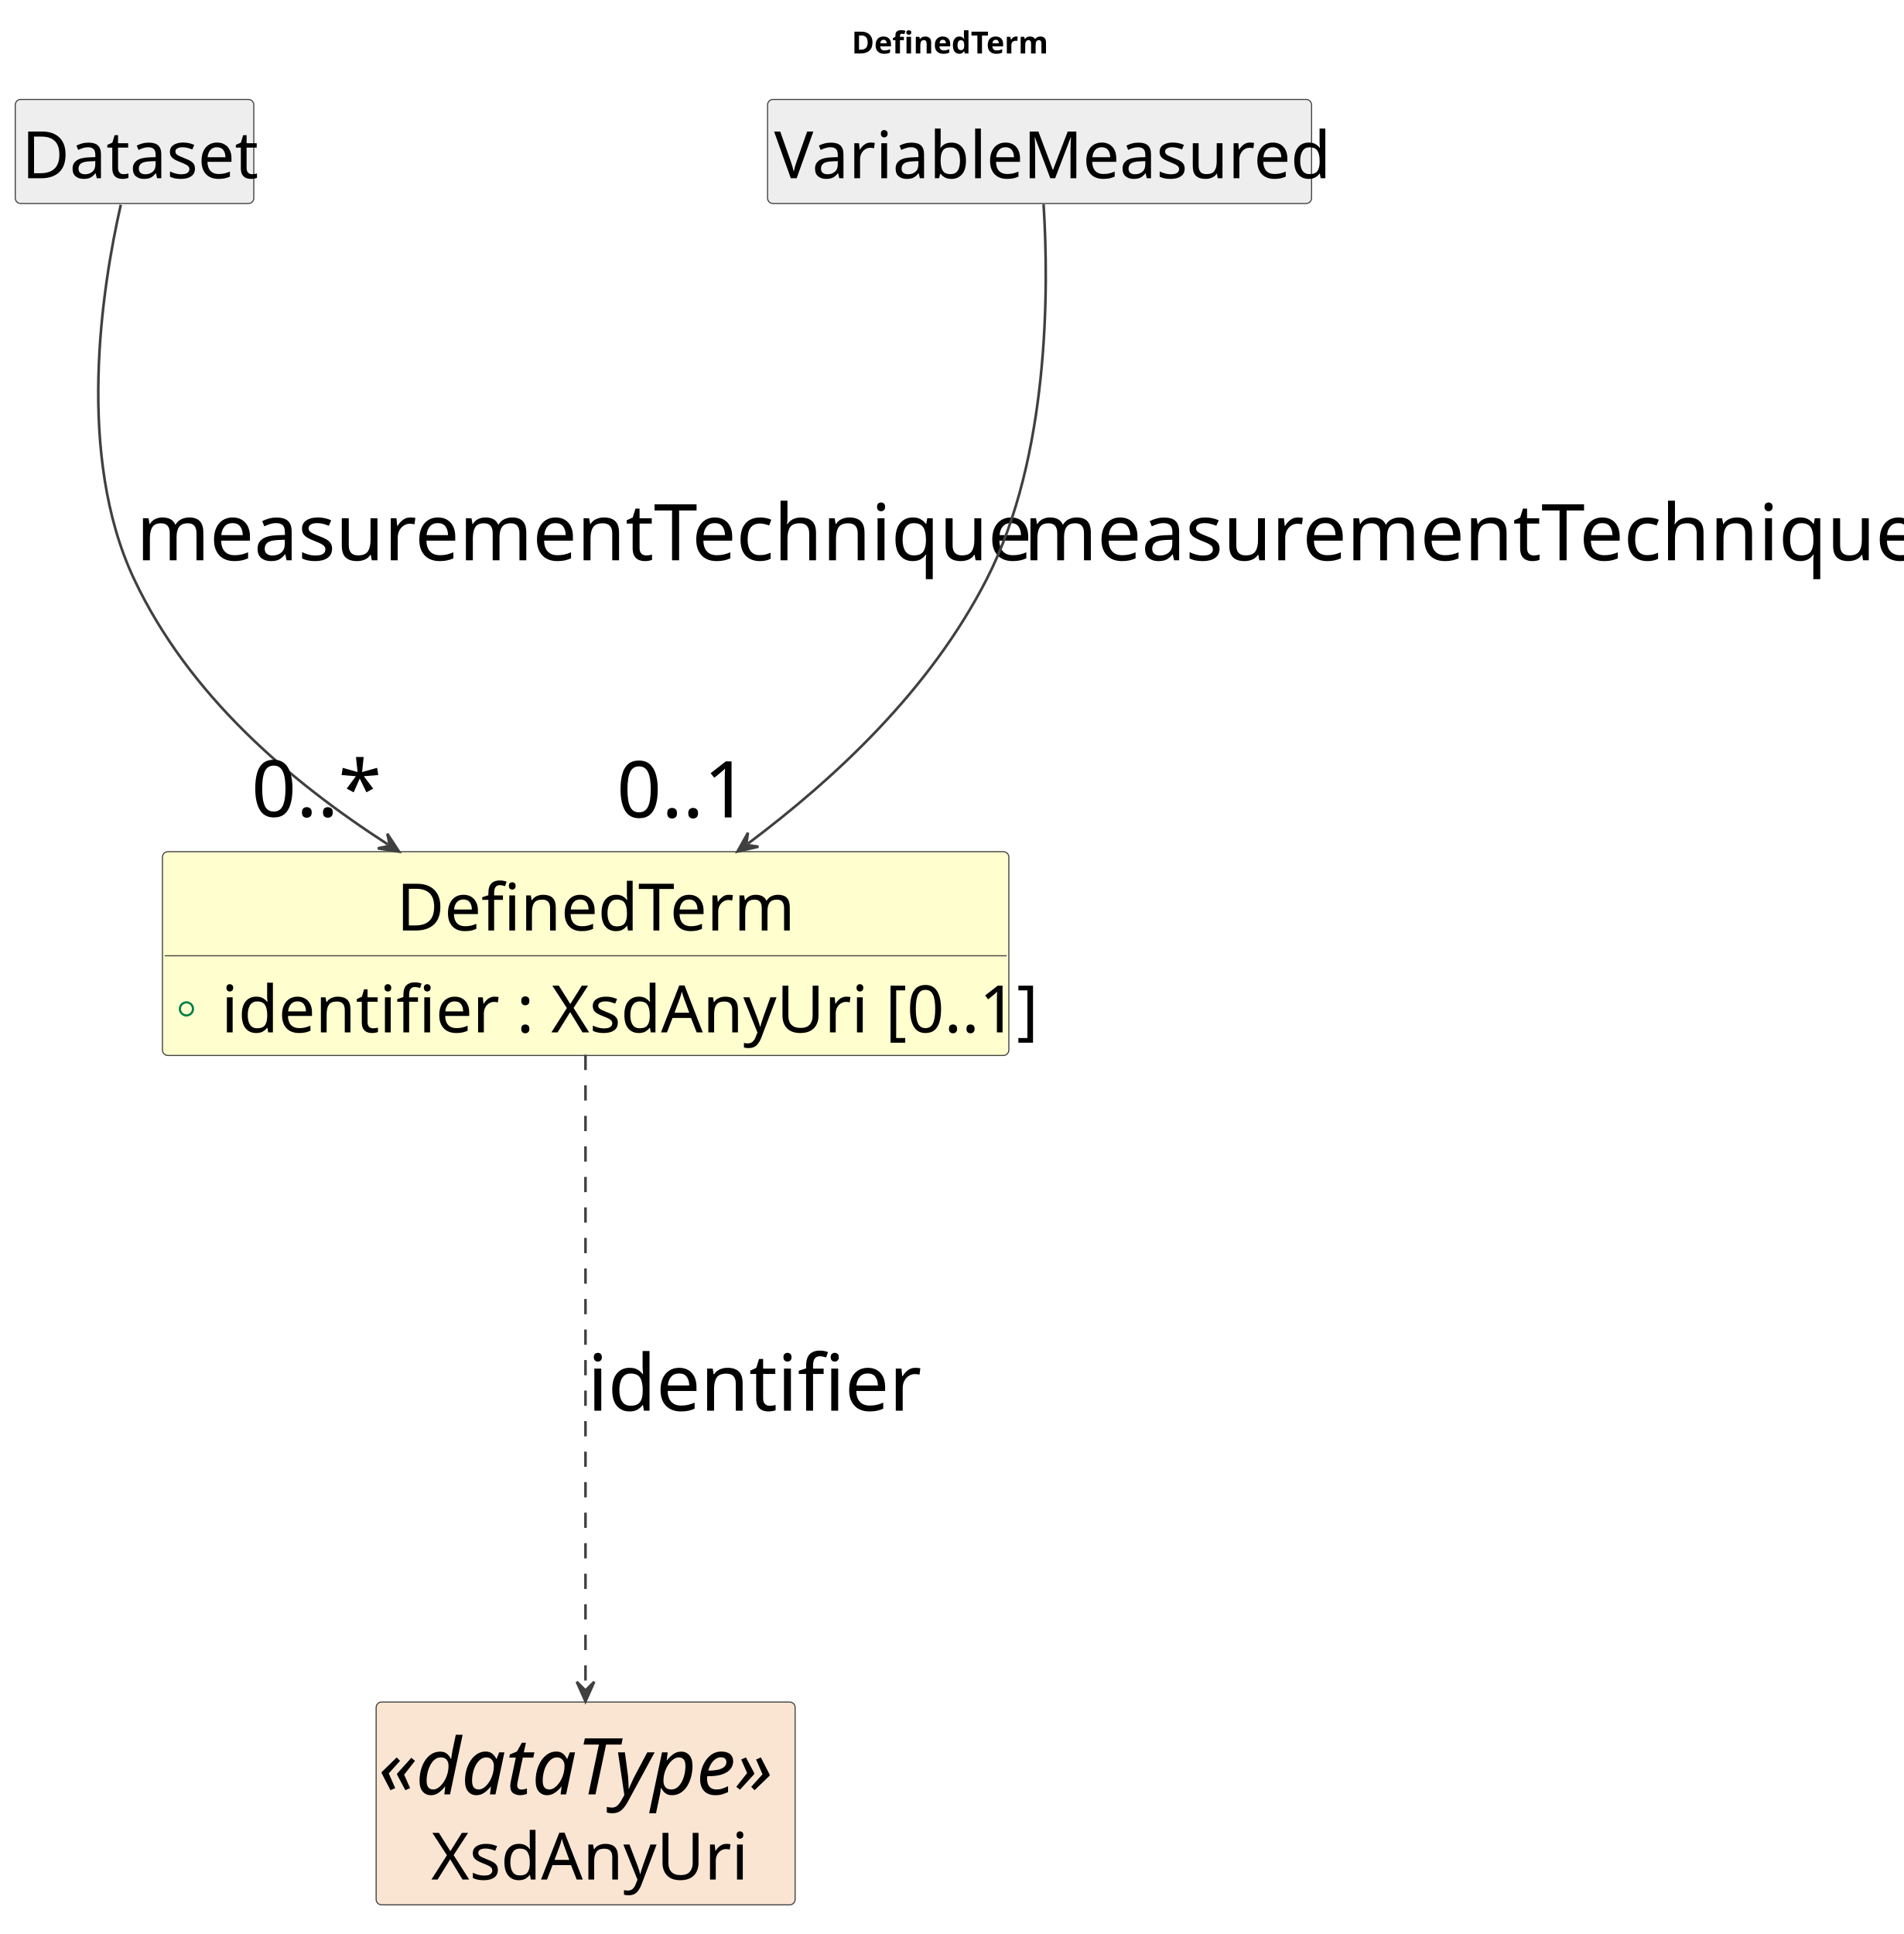
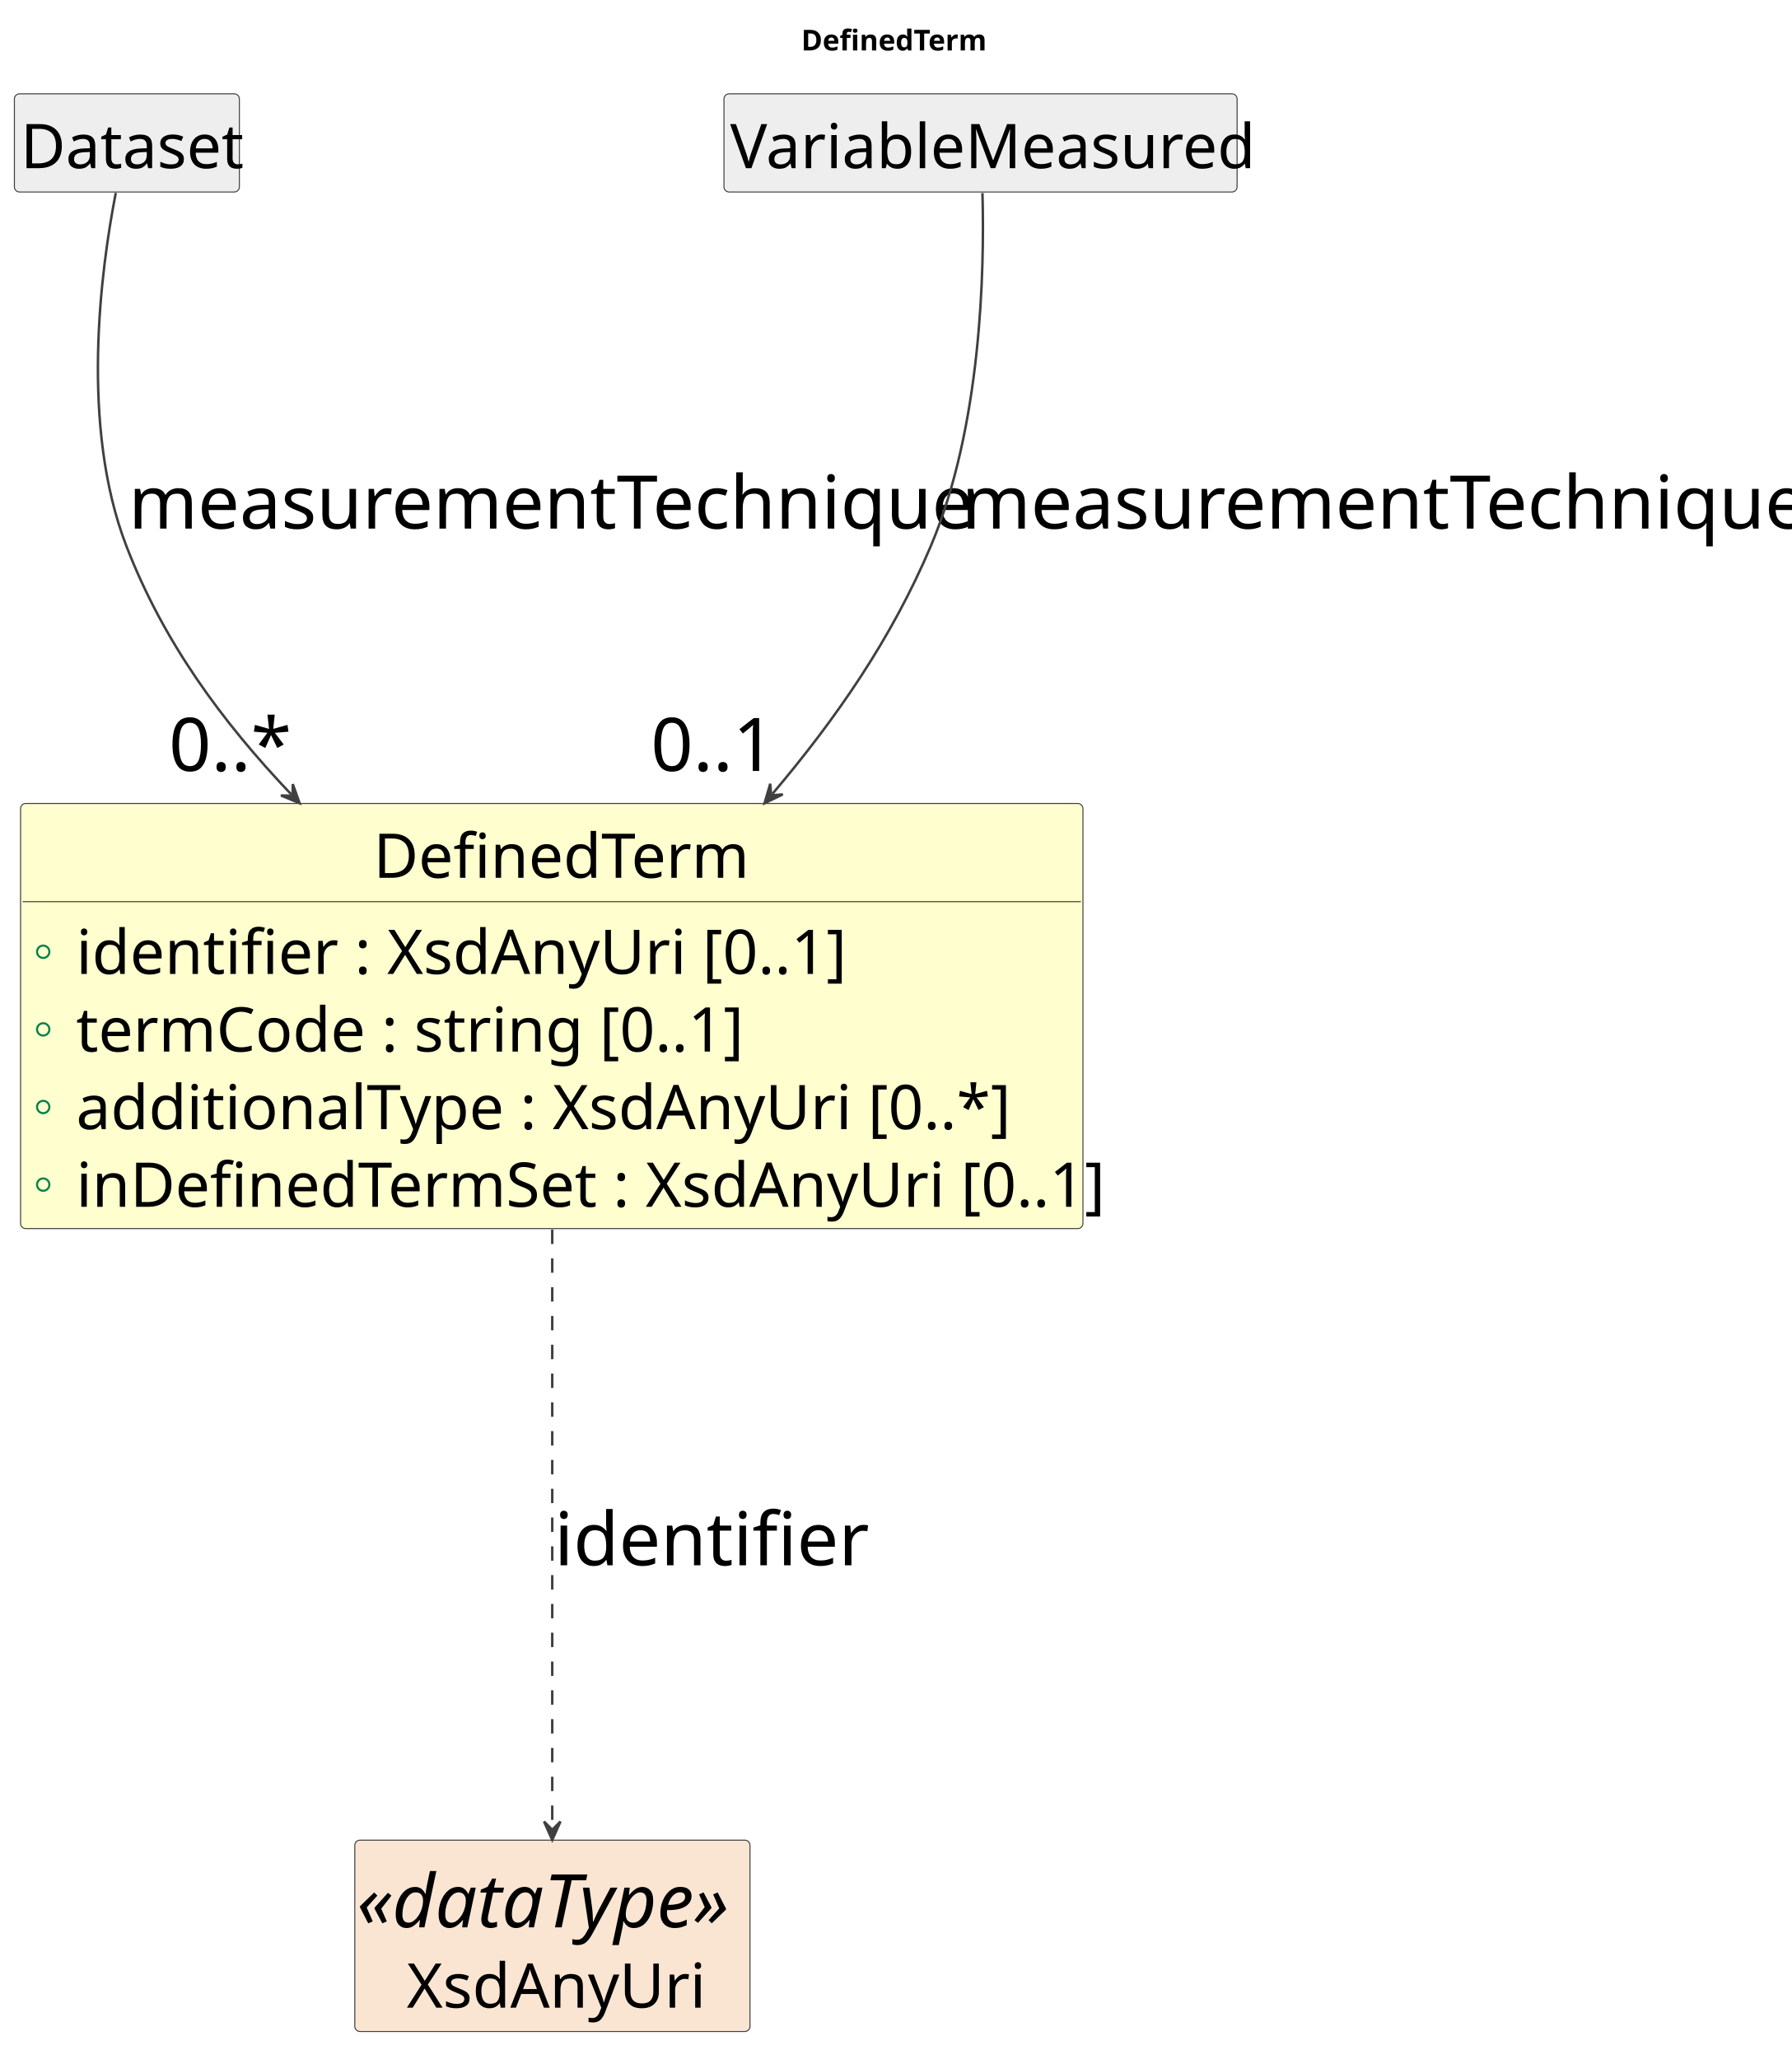
- <svg xmlns="http://www.w3.org/2000/svg" contentStyleType="text/css" data-diagram-type="CLASS" height="887px" preserveAspectRatio="none" style="width:873px;height:887px;background:#FFFFFF;" version="1.1" viewBox="0 0 873 887" width="873px" zoomAndPan="magnify">
+ <svg xmlns="http://www.w3.org/2000/svg" contentStyleType="text/css" data-diagram-type="CLASS" height="1001px" preserveAspectRatio="none" style="width:871px;height:1001px;background:#FFFFFF;" version="1.1" viewBox="0 0 871 1001" width="871px" zoomAndPan="magnify">
  <defs />
  <g>
    <g class="title" data-source-line="1">
-       <text fill="#000000" font-family="sans-serif" font-size="14" font-weight="700" lengthAdjust="spacing" textLength="85.572" x="390.57" y="24.533">DefinedTerm</text>
+       <text fill="#000000" font-family="sans-serif" font-size="14" font-weight="700" lengthAdjust="spacing" textLength="85.572" x="389.57" y="24.533">DefinedTerm</text>
    </g>
    <g class="entity" data-qualified-name="DefinedTerm" data-source-line="16" id="ent0002">
-       <rect fill="#FEFECE" height="93.469" rx="2.5" ry="2.5" style="stroke:#404040;stroke-width:0.5;" width="388.151" x="74.5" y="390.609" />
-       <text fill="#000000" font-family="sans-serif" font-size="30" lengthAdjust="spacing" textLength="173.394" x="181.879" y="426.752">DefinedTerm</text>
-       <line style="stroke:#404040;stroke-width:0.5;" x1="75.5" x2="461.651" y1="438.344" y2="438.344" />
+       <rect fill="#FEFECE" height="206.672" rx="2.5" ry="2.5" style="stroke:#404040;stroke-width:0.5;" width="516.53" x="10" y="390.609" />
+       <text fill="#000000" font-family="sans-serif" font-size="30" lengthAdjust="spacing" textLength="173.394" x="181.568" y="426.752">DefinedTerm</text>
+       <line style="stroke:#404040;stroke-width:0.5;" x1="11" x2="525.53" y1="438.344" y2="438.344" />
      <g data-visibility-modifier="PUBLIC_FIELD">
-         <ellipse cx="85.5" cy="462.711" fill="none" rx="3" ry="3" style="stroke:#038048;stroke-width:1;" />
+         <ellipse cx="21" cy="462.711" fill="none" rx="3" ry="3" style="stroke:#038048;stroke-width:1;" />
      </g>
-       <text fill="#000000" font-family="sans-serif" font-size="30" lengthAdjust="spacing" textLength="355.151" x="101.5" y="473.486">identifier : XsdAnyUri [0..1]</text>
+       <text fill="#000000" font-family="sans-serif" font-size="30" lengthAdjust="spacing" textLength="355.151" x="37" y="473.486">identifier : XsdAnyUri [0..1]</text>
+       <g data-visibility-modifier="PUBLIC_FIELD">
+         <ellipse cx="21" cy="500.445" fill="none" rx="3" ry="3" style="stroke:#038048;stroke-width:1;" />
+       </g>
+       <text fill="#000000" font-family="sans-serif" font-size="30" lengthAdjust="spacing" textLength="305.127" x="37" y="511.221">termCode : string [0..1]</text>
+       <g data-visibility-modifier="PUBLIC_FIELD">
+         <ellipse cx="21" cy="538.18" fill="none" rx="3" ry="3" style="stroke:#038048;stroke-width:1;" />
+       </g>
+       <text fill="#000000" font-family="sans-serif" font-size="30" lengthAdjust="spacing" textLength="431.88" x="37" y="548.955">additionalType : XsdAnyUri [0..*]</text>
+       <g data-visibility-modifier="PUBLIC_FIELD">
+         <ellipse cx="21" cy="575.914" fill="none" rx="3" ry="3" style="stroke:#038048;stroke-width:1;" />
+       </g>
+       <text fill="#000000" font-family="sans-serif" font-size="30" lengthAdjust="spacing" textLength="483.53" x="37" y="586.689">inDefinedTermSet : XsdAnyUri [0..1]</text>
    </g>
-     <g class="entity" data-qualified-name="Dataset" data-source-line="19" id="ent0003">
+     <g class="entity" data-qualified-name="Dataset" data-source-line="22" id="ent0003">
      <rect fill="#EEEEEE" height="47.734" rx="2.5" ry="2.5" style="stroke:#404040;stroke-width:0.5;" width="109.389" x="7" y="45.609" />
      <text fill="#000000" font-family="sans-serif" font-size="30" lengthAdjust="spacing" textLength="103.389" x="10" y="81.752">Dataset</text>
    </g>
-     <g class="entity" data-qualified-name="VariableMeasured" data-source-line="21" id="ent0005">
+     <g class="entity" data-qualified-name="VariableMeasured" data-source-line="24" id="ent0005">
      <rect fill="#EEEEEE" height="47.734" rx="2.5" ry="2.5" style="stroke:#404040;stroke-width:0.5;" width="249.472" x="352" y="45.609" />
      <text fill="#000000" font-family="sans-serif" font-size="30" lengthAdjust="spacing" textLength="243.472" x="355" y="81.752">VariableMeasured</text>
    </g>
-     <g class="entity" data-qualified-name="XsdAnyUri" data-source-line="23" id="ent0007">
-       <rect fill="#FAE5D3" height="93.016" rx="2.5" ry="2.5" style="stroke:#404040;stroke-width:0.5;" width="192.143" x="172.5" y="780.609" />
-       <text fill="#000000" font-family="sans-serif" font-size="36" font-style="italic" lengthAdjust="spacing" textLength="190.143" x="173.5" y="822.981">«dataType»</text>
-       <text fill="#000000" font-family="sans-serif" font-size="30" lengthAdjust="spacing" textLength="141.709" x="197.717" y="862.033">XsdAnyUri</text>
+     <g class="entity" data-qualified-name="XsdAnyUri" data-source-line="26" id="ent0007">
+       <rect fill="#FAE5D3" height="93.016" rx="2.5" ry="2.5" style="stroke:#404040;stroke-width:0.5;" width="192.143" x="172.5" y="894.609" />
+       <text fill="#000000" font-family="sans-serif" font-size="36" font-style="italic" lengthAdjust="spacing" textLength="190.143" x="173.5" y="936.981">«dataType»</text>
+       <text fill="#000000" font-family="sans-serif" font-size="30" lengthAdjust="spacing" textLength="141.709" x="197.717" y="976.033">XsdAnyUri</text>
    </g>
-     <g class="link" data-entity-1="ent0003" data-entity-2="ent0002" data-link-type="dependency" data-source-line="20" id="lnk4">
-       <path codeLine="20" d="M55.4,93.909 C46.74,131.939 34.7,208.819 61.5,265.609 C86.73,319.079 132.839,358.205 177.969,387.345" fill="none" id="Dataset-to-DefinedTerm" style="stroke:#404040;stroke-width:1.2;" />
-       <polygon fill="#404040" points="183.01,390.599,177.619,382.357,178.81,387.887,173.279,389.078,183.01,390.599" style="stroke:#404040;stroke-width:1.2;" />
+     <g class="link" data-entity-1="ent0003" data-entity-2="ent0002" data-link-type="dependency" data-source-line="23" id="lnk4">
+       <path codeLine="23" d="M56.29,93.809 C48.97,131.369 38.9,207.199 61.5,265.609 C79.47,312.049 107.678,350.489 141.538,386.139" fill="none" id="Dataset-to-DefinedTerm" style="stroke:#404040;stroke-width:1.2;" />
+       <polygon fill="#404040" points="145.67,390.489,142.372,381.209,142.227,386.864,136.572,386.718,145.67,390.489" style="stroke:#404040;stroke-width:1.2;" />
      <text fill="#000000" font-family="sans-serif" font-size="36" lengthAdjust="spacing" textLength="388.213" x="62.5" y="256.981">measurementTechnique</text>
-       <text fill="#000000" font-family="sans-serif" font-size="36" lengthAdjust="spacing" textLength="54.035" x="115.293" y="374.548">0..*</text>
+       <text fill="#000000" font-family="sans-serif" font-size="36" lengthAdjust="spacing" textLength="54.035" x="82.088" y="374.8">0..*</text>
    </g>
-     <g class="link" data-entity-1="ent0005" data-entity-2="ent0002" data-link-type="dependency" data-source-line="22" id="lnk6">
-       <path codeLine="22" d="M478.58,93.709 C480.97,131.779 481.4,209.129 452.5,265.609 C426.41,316.589 383.376,356.584 343.016,386.924" fill="none" id="VariableMeasured-to-DefinedTerm" style="stroke:#404040;stroke-width:1.2;" />
-       <polygon fill="#404040" points="338.22,390.529,347.818,388.319,342.217,387.525,343.01,381.924,338.22,390.529" style="stroke:#404040;stroke-width:1.2;" />
-       <text fill="#000000" font-family="sans-serif" font-size="36" lengthAdjust="spacing" textLength="388.213" x="469.5" y="256.981">measurementTechnique</text>
-       <text fill="#000000" font-family="sans-serif" font-size="36" lengthAdjust="spacing" textLength="60.047" x="282.807" y="374.902">0..1</text>
+     <g class="link" data-entity-1="ent0005" data-entity-2="ent0002" data-link-type="dependency" data-source-line="25" id="lnk6">
+       <path codeLine="25" d="M477.67,93.879 C478.71,131.549 477.15,207.519 452.5,265.609 C433.4,310.619 406.537,349.36 375.597,385.91" fill="none" id="VariableMeasured-to-DefinedTerm" style="stroke:#404040;stroke-width:1.2;" />
+       <polygon fill="#404040" points="371.72,390.489,380.588,386.204,374.95,386.673,374.482,381.036,371.72,390.489" style="stroke:#404040;stroke-width:1.2;" />
+       <text fill="#000000" font-family="sans-serif" font-size="36" lengthAdjust="spacing" textLength="388.213" x="467.5" y="256.981">measurementTechnique</text>
+       <text fill="#000000" font-family="sans-serif" font-size="36" lengthAdjust="spacing" textLength="60.047" x="316.427" y="374.8">0..1</text>
    </g>
-     <g class="link" data-entity-1="ent0002" data-entity-2="ent0007" data-link-type="dependency" data-source-line="24" id="lnk8">
-       <path codeLine="24" d="M268.5,483.759 C268.5,558.379 268.5,699.629 268.5,774.329" fill="none" id="DefinedTerm-to-XsdAnyUri" style="stroke:#404040;stroke-width:1.2;stroke-dasharray:7,7;" />
-       <polygon fill="#404040" points="268.5,780.329,272.5,771.329,268.5,775.329,264.5,771.329,268.5,780.329" style="stroke:#404040;stroke-width:1.2;" />
-       <text fill="#000000" font-family="sans-serif" font-size="36" lengthAdjust="spacing" textLength="136.072" x="269.5" y="646.981">identifier</text>
+     <g class="link" data-entity-1="ent0002" data-entity-2="ent0007" data-link-type="dependency" data-source-line="27" id="lnk8">
+       <path codeLine="27" d="M268.5,597.759 C268.5,691.319 268.5,819.179 268.5,888.539" fill="none" id="DefinedTerm-to-XsdAnyUri" style="stroke:#404040;stroke-width:1.2;stroke-dasharray:7,7;" />
+       <polygon fill="#404040" points="268.5,894.539,272.5,885.539,268.5,889.539,264.5,885.539,268.5,894.539" style="stroke:#404040;stroke-width:1.2;" />
+       <text fill="#000000" font-family="sans-serif" font-size="36" lengthAdjust="spacing" textLength="136.072" x="269.5" y="760.981">identifier</text>
    </g>
  </g>
</svg>
